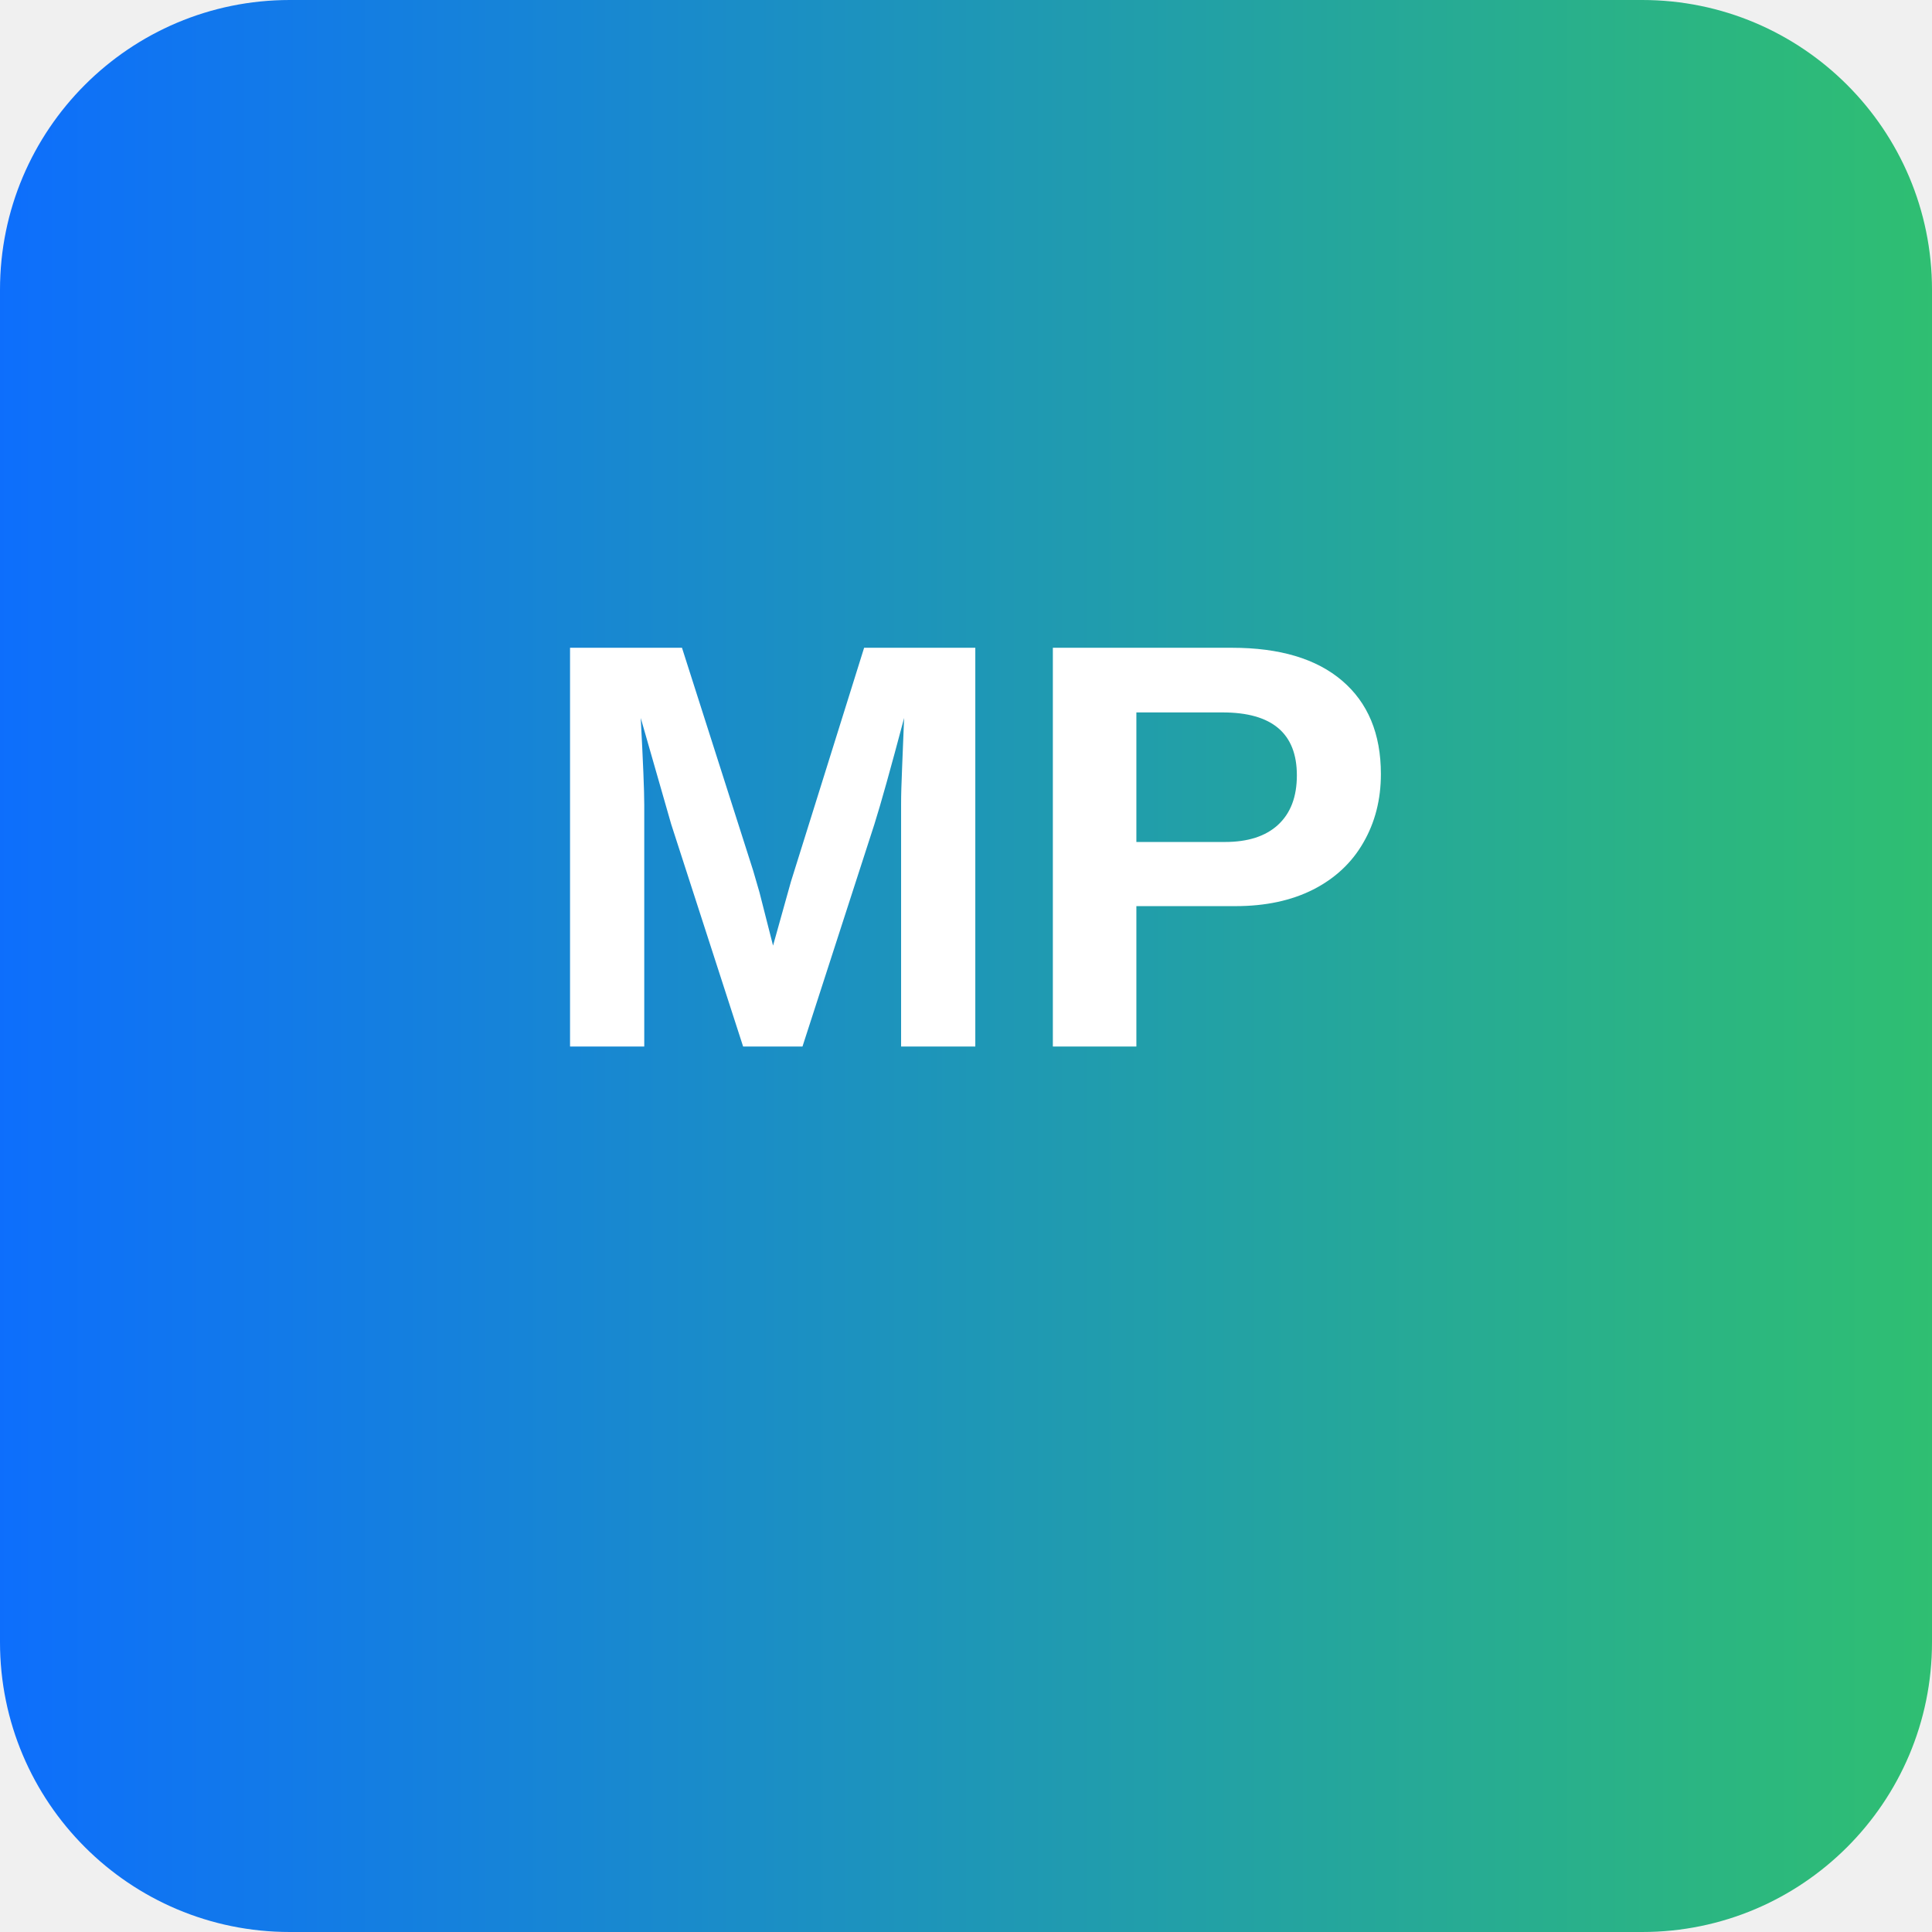
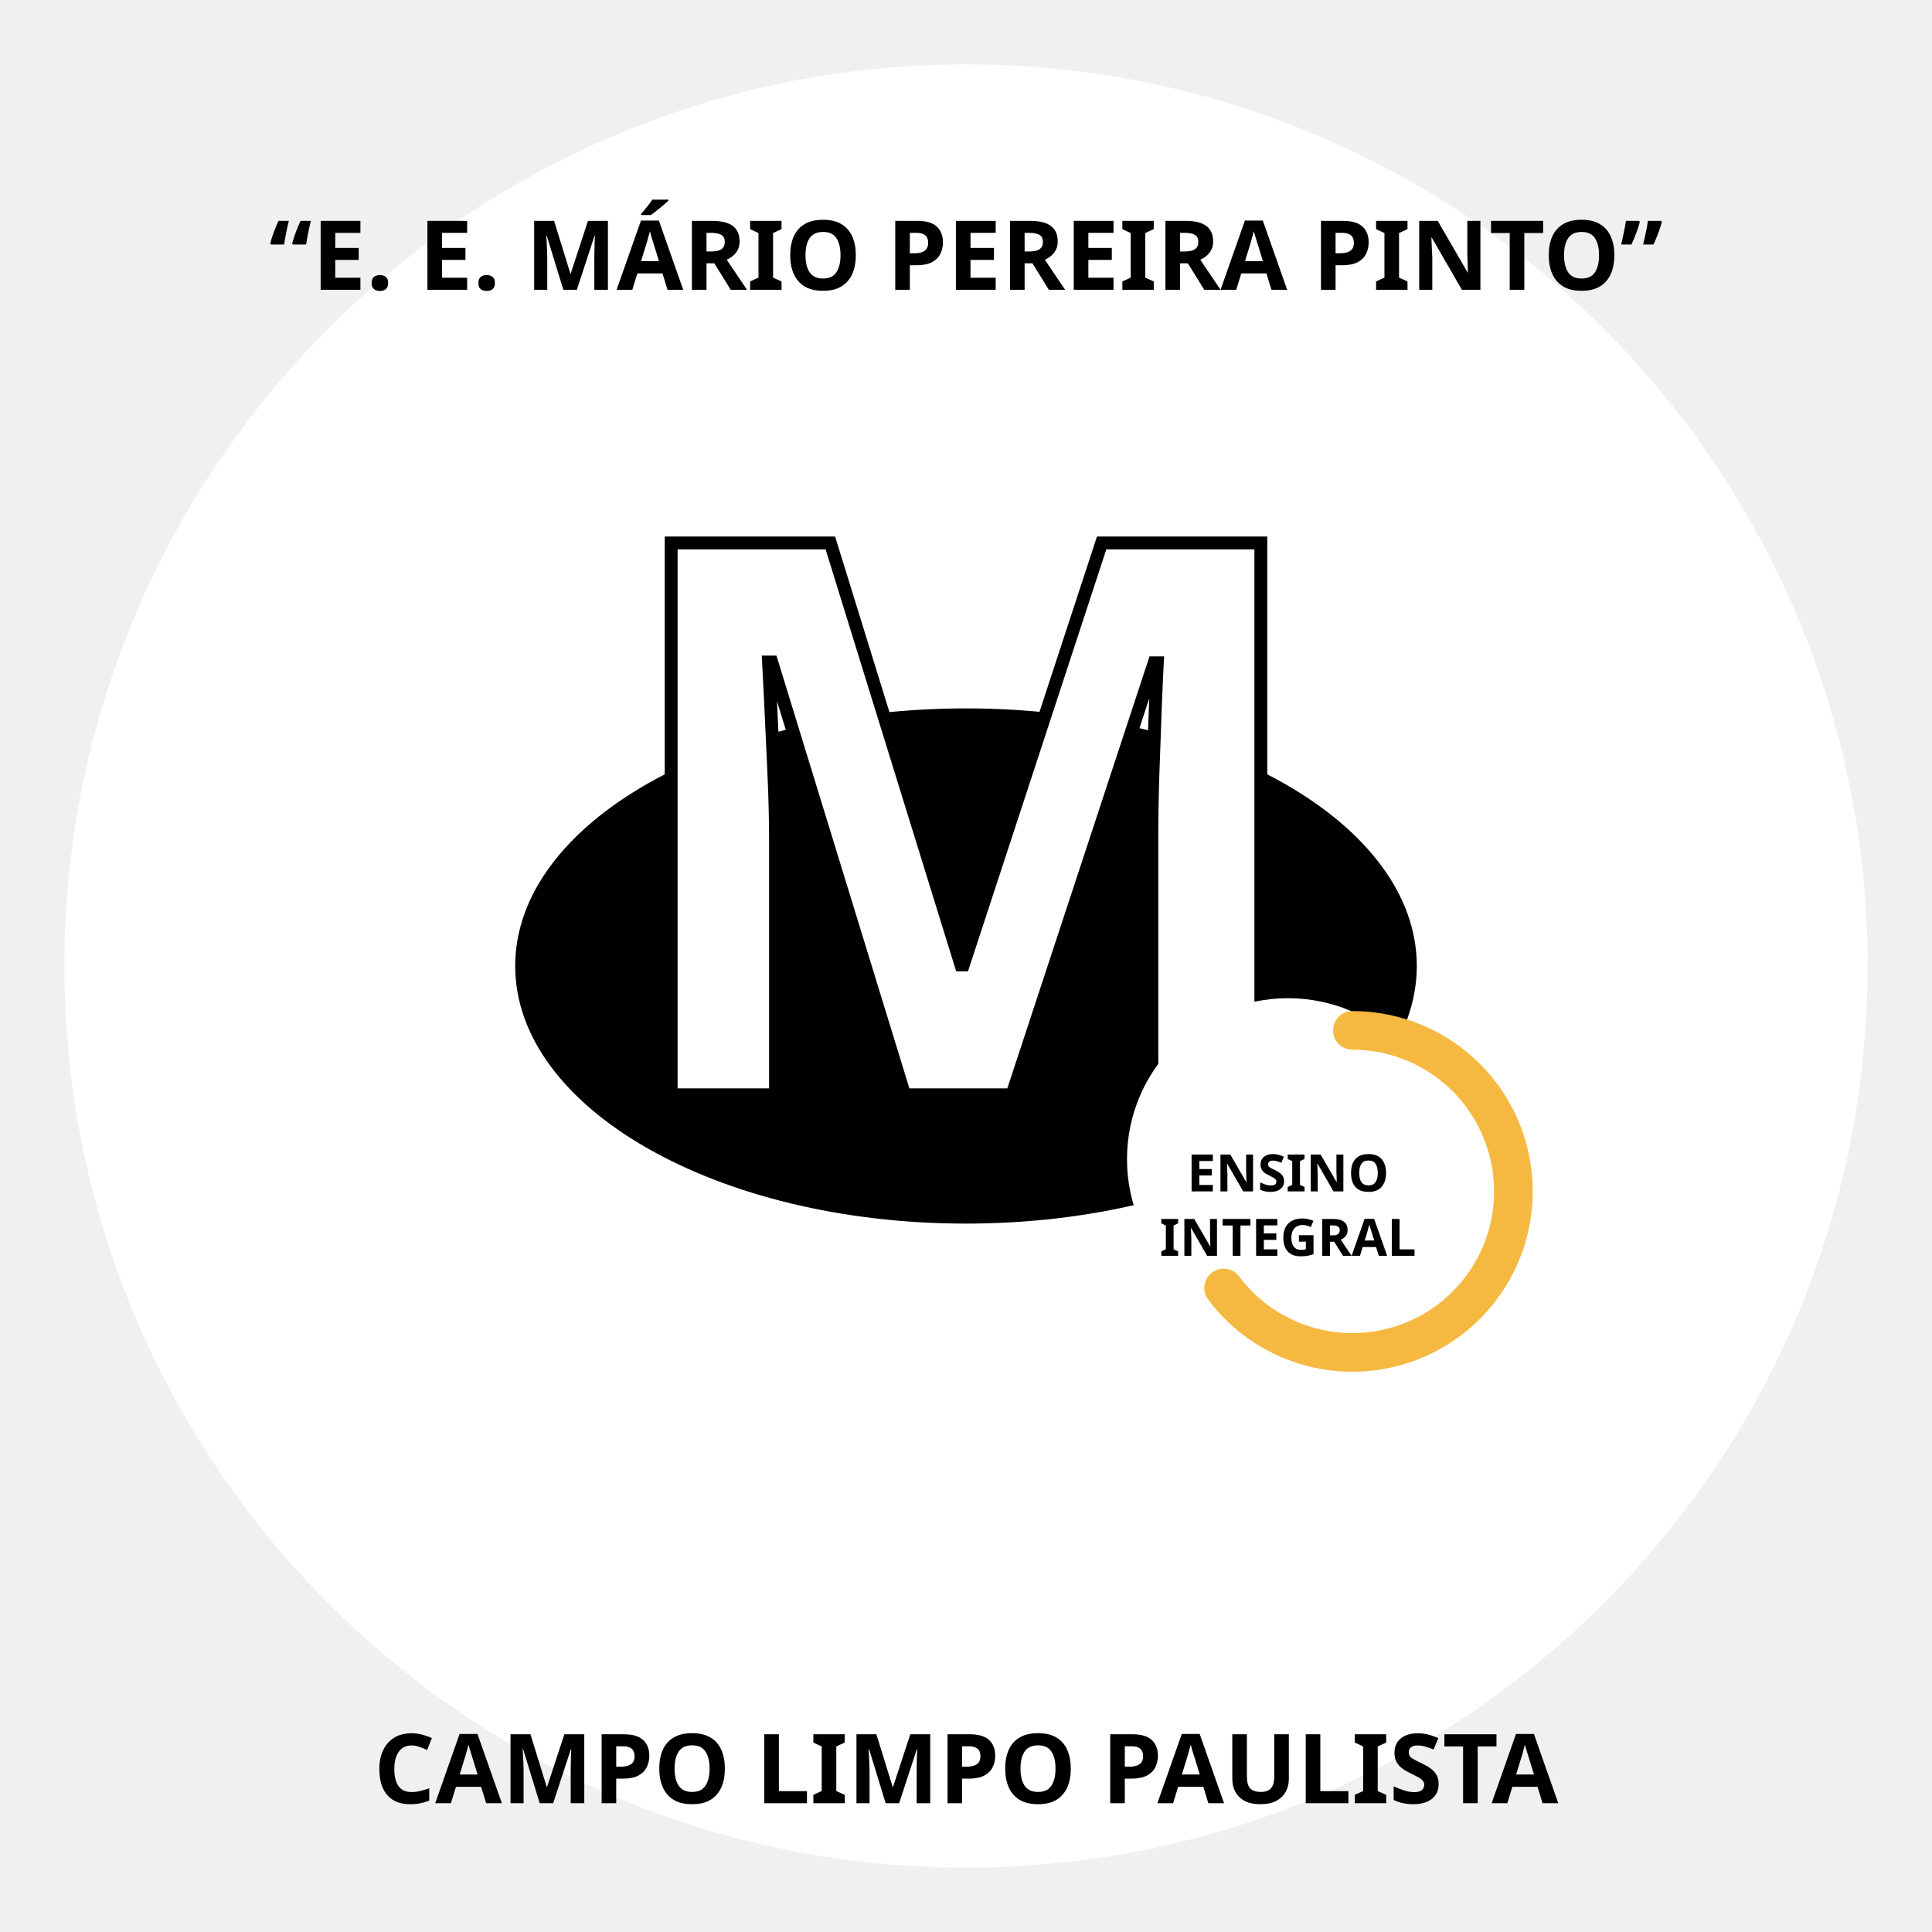
- <svg xmlns="http://www.w3.org/2000/svg" viewBox="0 0 120 120">
-   <defs>
-     <linearGradient id="g" x1="0" x2="1">
-       <stop offset="0" stop-color="#0d6efd" />
-       <stop offset="1" stop-color="#2fbf71" />
-     </linearGradient>
-   </defs>
-   <rect width="120" height="120" rx="18" fill="url(#g)" />
-   <g fill="#fff" font-family="Arial, Helvetica, sans-serif">
-     <text x="60" y="65" font-size="36" text-anchor="middle" font-weight="700">MP</text>
-   </g>
+ <svg xmlns="http://www.w3.org/2000/svg" width="300" height="300" viewBox="0 0 300 300">
+   <circle cx="150" cy="150" r="140" fill="white" stroke="none" />
+   <text x="150" y="45" text-anchor="middle" font-family="Poppins, sans-serif" font-size="15" font-weight="bold" fill="black">
+     “E. E. MÁRIO PEREIRA PINTO”
+   </text>
+   <text x="150" y="280" text-anchor="middle" font-family="Poppins, sans-serif" font-size="15" font-weight="bold" fill="black">
+     CAMPO LIMPO PAULISTA
+   </text>
+   <ellipse cx="150" cy="150" rx="70" ry="40" fill="black" />
+   <text x="150" y="170" text-anchor="middle" font-family="Poppins, sans-serif" font-size="120" font-weight="bold" stroke="black" stroke-width="2" fill="white">
+     M
+   </text>
+   <circle cx="200" cy="180" r="25" fill="white" />
+   <path d="M210 160 A25 25 0 1 1 190 200" fill="none" stroke="#f5b942" stroke-width="6" stroke-linecap="round" />
+   <text x="200" y="185" text-anchor="middle" font-family="Poppins, sans-serif" font-size="8" font-weight="bold" fill="black">
+     ENSINO
+   </text>
+   <text x="200" y="195" text-anchor="middle" font-family="Poppins, sans-serif" font-size="8" font-weight="bold" fill="black">
+     INTEGRAL
+   </text>
</svg>
